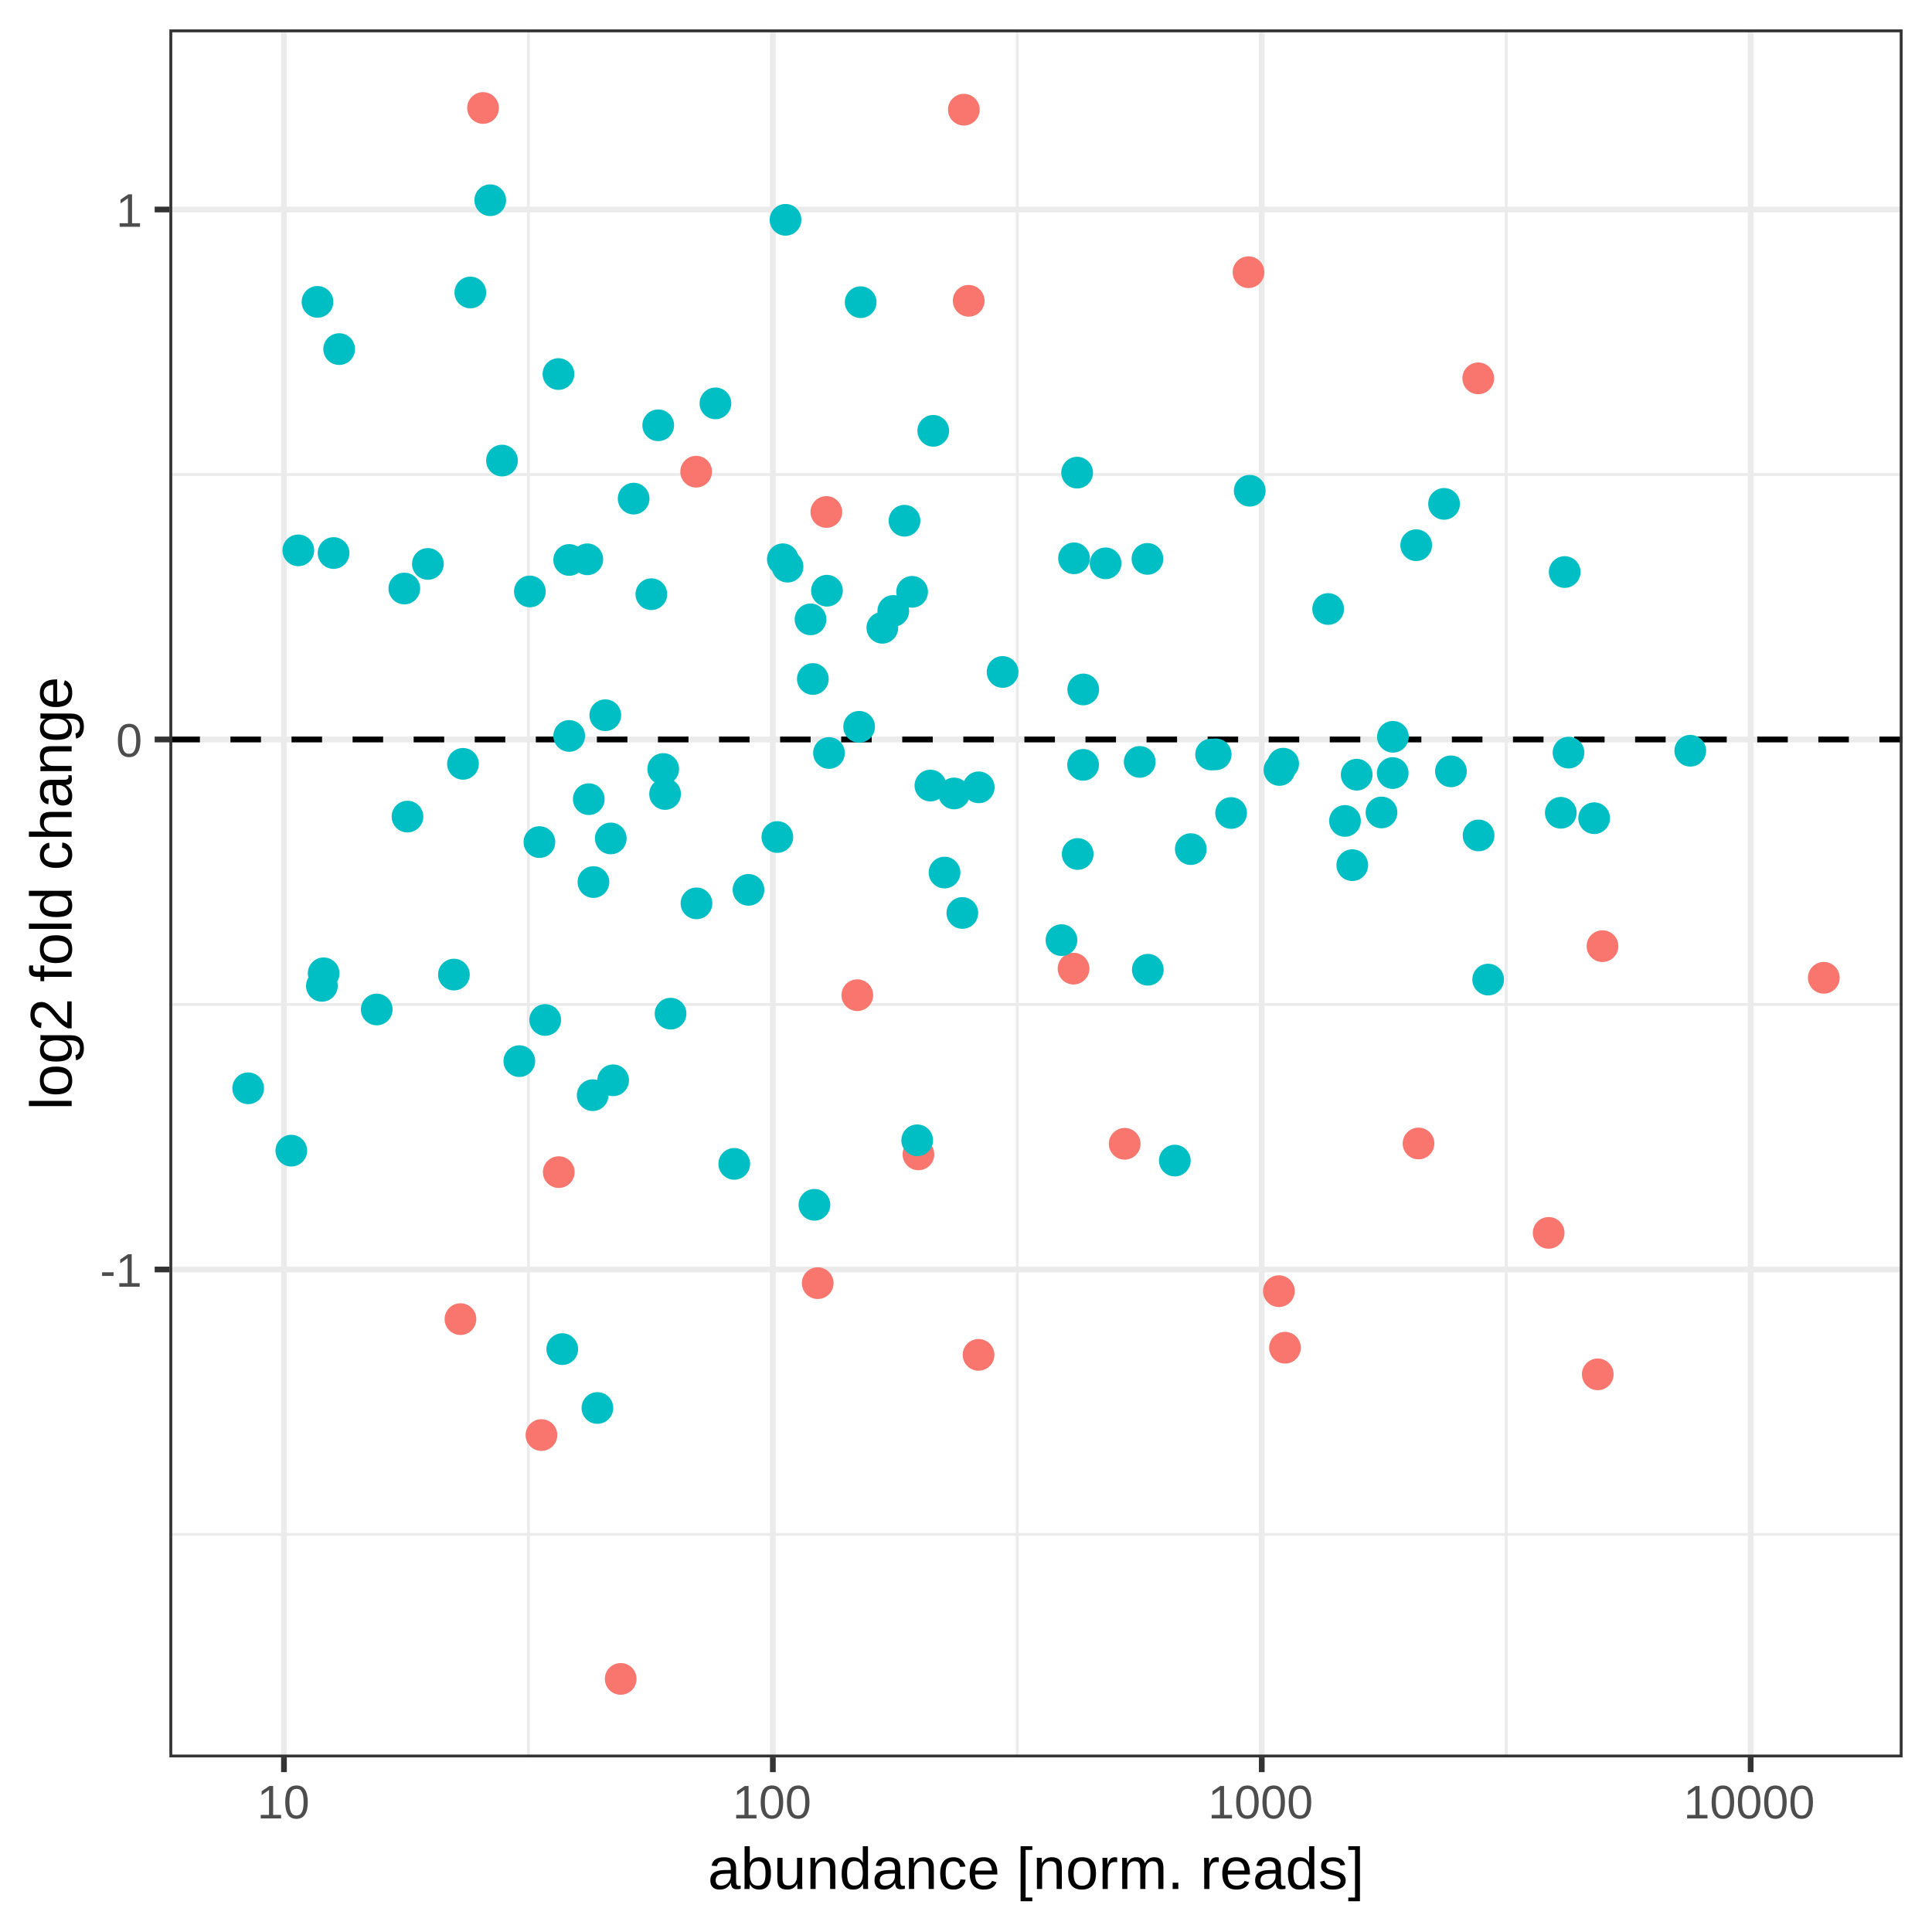
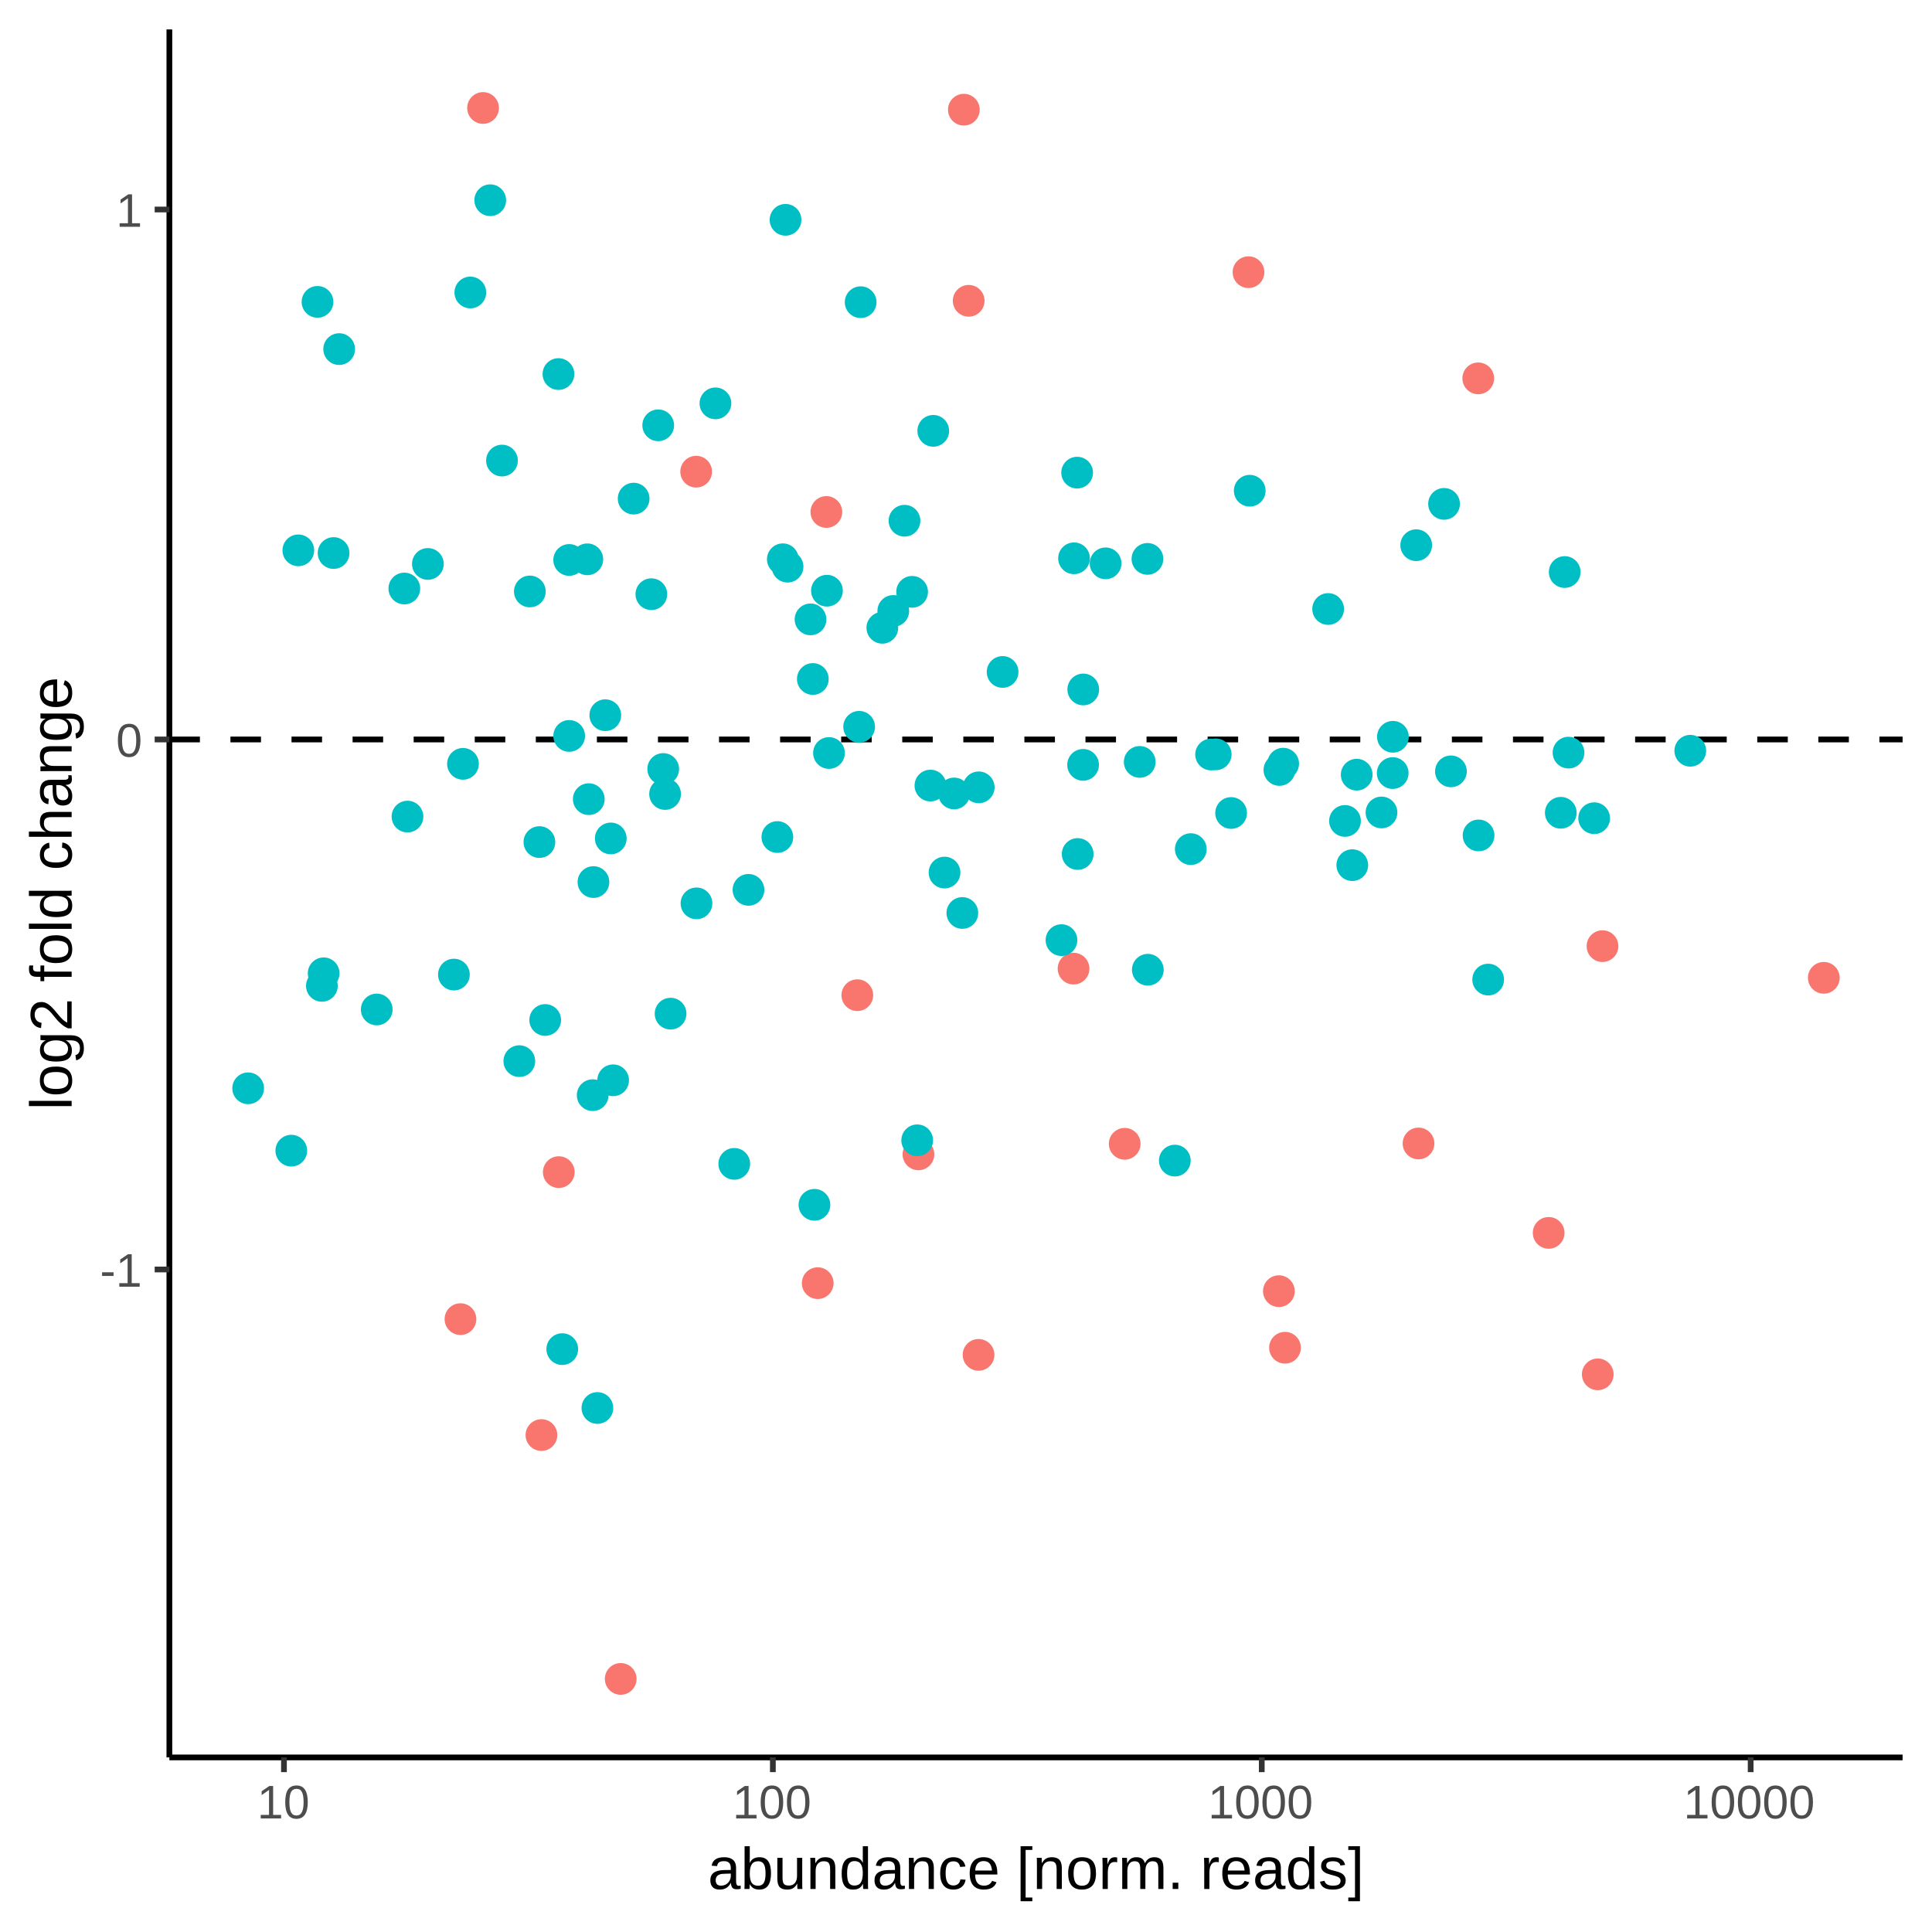
<svg xmlns="http://www.w3.org/2000/svg" viewBox="0 0 360.00 360.00">
  <defs>
    <style type="text/css">
    line, polyline, path, rect, circle {
      fill: none;
      stroke: #000000;
      stroke-linecap: round;
      stroke-linejoin: round;
      stroke-miterlimit: 10.00;
    }
  </style>
  </defs>
  <rect width="100%" height="100%" style="stroke: none; fill: #FFFFFF;" />
  <rect x="0.00" y="0.00" width="360.00" height="360.00" style="stroke-width: 1.07; stroke: #FFFFFF; fill: #FFFFFF;" />
  <defs>
    <clipPath id="cpMzEuNTU5NHwzNTQuNTIxfDMyNy40NzR8NS40Nzk0NQ==">
      <rect x="31.56" y="5.48" width="322.96" height="321.99" />
    </clipPath>
  </defs>
  <rect x="31.56" y="5.48" width="322.96" height="321.99" style="stroke-width: 1.07; stroke: none; fill: #FFFFFF;" clip-path="url(#cpMzEuNTU5NHwzNTQuNTIxfDMyNy40NzR8NS40Nzk0NQ==)" />
-   <polyline points="31.56,285.92 354.52,285.92 " style="stroke-width: 0.53; stroke: #EBEBEB; stroke-linecap: butt;" clip-path="url(#cpMzEuNTU5NHwzNTQuNTIxfDMyNy40NzR8NS40Nzk0NQ==)" />
-   <polyline points="31.56,187.17 354.52,187.17 " style="stroke-width: 0.53; stroke: #EBEBEB; stroke-linecap: butt;" clip-path="url(#cpMzEuNTU5NHwzNTQuNTIxfDMyNy40NzR8NS40Nzk0NQ==)" />
-   <polyline points="31.56,88.42 354.52,88.42 " style="stroke-width: 0.53; stroke: #EBEBEB; stroke-linecap: butt;" clip-path="url(#cpMzEuNTU5NHwzNTQuNTIxfDMyNy40NzR8NS40Nzk0NQ==)" />
-   <polyline points="98.46,327.47 98.46,5.48 " style="stroke-width: 0.53; stroke: #EBEBEB; stroke-linecap: butt;" clip-path="url(#cpMzEuNTU5NHwzNTQuNTIxfDMyNy40NzR8NS40Nzk0NQ==)" />
-   <polyline points="189.56,327.47 189.56,5.48 " style="stroke-width: 0.53; stroke: #EBEBEB; stroke-linecap: butt;" clip-path="url(#cpMzEuNTU5NHwzNTQuNTIxfDMyNy40NzR8NS40Nzk0NQ==)" />
-   <polyline points="280.66,327.47 280.66,5.48 " style="stroke-width: 0.53; stroke: #EBEBEB; stroke-linecap: butt;" clip-path="url(#cpMzEuNTU5NHwzNTQuNTIxfDMyNy40NzR8NS40Nzk0NQ==)" />
-   <polyline points="31.56,236.55 354.52,236.55 " style="stroke-width: 1.07; stroke: #EBEBEB; stroke-linecap: butt;" clip-path="url(#cpMzEuNTU5NHwzNTQuNTIxfDMyNy40NzR8NS40Nzk0NQ==)" />
-   <polyline points="31.56,137.79 354.52,137.79 " style="stroke-width: 1.07; stroke: #EBEBEB; stroke-linecap: butt;" clip-path="url(#cpMzEuNTU5NHwzNTQuNTIxfDMyNy40NzR8NS40Nzk0NQ==)" />
-   <polyline points="31.56,39.04 354.52,39.04 " style="stroke-width: 1.07; stroke: #EBEBEB; stroke-linecap: butt;" clip-path="url(#cpMzEuNTU5NHwzNTQuNTIxfDMyNy40NzR8NS40Nzk0NQ==)" />
-   <polyline points="52.91,327.47 52.91,5.48 " style="stroke-width: 1.07; stroke: #EBEBEB; stroke-linecap: butt;" clip-path="url(#cpMzEuNTU5NHwzNTQuNTIxfDMyNy40NzR8NS40Nzk0NQ==)" />
-   <polyline points="144.01,327.47 144.01,5.48 " style="stroke-width: 1.07; stroke: #EBEBEB; stroke-linecap: butt;" clip-path="url(#cpMzEuNTU5NHwzNTQuNTIxfDMyNy40NzR8NS40Nzk0NQ==)" />
-   <polyline points="235.11,327.47 235.11,5.48 " style="stroke-width: 1.07; stroke: #EBEBEB; stroke-linecap: butt;" clip-path="url(#cpMzEuNTU5NHwzNTQuNTIxfDMyNy40NzR8NS40Nzk0NQ==)" />
-   <polyline points="326.21,327.47 326.21,5.48 " style="stroke-width: 1.07; stroke: #EBEBEB; stroke-linecap: butt;" clip-path="url(#cpMzEuNTU5NHwzNTQuNTIxfDMyNy40NzR8NS40Nzk0NQ==)" />
  <line x1="31.56" y1="137.79" x2="354.52" y2="137.79" style="stroke-width: 1.07; stroke-dasharray: 5.69,5.69; stroke-linecap: butt;" clip-path="url(#cpMzEuNTU5NHwzNTQuNTIxfDMyNy40NzR8NS40Nzk0NQ==)" />
  <circle cx="297.72" cy="256.09" r="1.95pt" style="stroke-width: 0.71; stroke: #F8766D; fill: #F8766D;" clip-path="url(#cpMzEuNTU5NHwzNTQuNTIxfDMyNy40NzR8NS40Nzk0NQ==)" />
  <circle cx="239.44" cy="251.13" r="1.95pt" style="stroke-width: 0.71; stroke: #F8766D; fill: #F8766D;" clip-path="url(#cpMzEuNTU5NHwzNTQuNTIxfDMyNy40NzR8NS40Nzk0NQ==)" />
  <circle cx="152.37" cy="239.10" r="1.95pt" style="stroke-width: 0.71; stroke: #F8766D; fill: #F8766D;" clip-path="url(#cpMzEuNTU5NHwzNTQuNTIxfDMyNy40NzR8NS40Nzk0NQ==)" />
  <circle cx="179.60" cy="20.44" r="1.95pt" style="stroke-width: 0.71; stroke: #F8766D; fill: #F8766D;" clip-path="url(#cpMzEuNTU5NHwzNTQuNTIxfDMyNy40NzR8NS40Nzk0NQ==)" />
  <circle cx="180.50" cy="56.05" r="1.95pt" style="stroke-width: 0.71; stroke: #F8766D; fill: #F8766D;" clip-path="url(#cpMzEuNTU5NHwzNTQuNTIxfDMyNy40NzR8NS40Nzk0NQ==)" />
  <circle cx="232.64" cy="50.72" r="1.95pt" style="stroke-width: 0.71; stroke: #F8766D; fill: #F8766D;" clip-path="url(#cpMzEuNTU5NHwzNTQuNTIxfDMyNy40NzR8NS40Nzk0NQ==)" />
  <circle cx="209.57" cy="213.13" r="1.95pt" style="stroke-width: 0.71; stroke: #F8766D; fill: #F8766D;" clip-path="url(#cpMzEuNTU5NHwzNTQuNTIxfDMyNy40NzR8NS40Nzk0NQ==)" />
  <circle cx="238.30" cy="240.59" r="1.95pt" style="stroke-width: 0.71; stroke: #F8766D; fill: #F8766D;" clip-path="url(#cpMzEuNTU5NHwzNTQuNTIxfDMyNy40NzR8NS40Nzk0NQ==)" />
  <circle cx="339.84" cy="182.20" r="1.95pt" style="stroke-width: 0.71; stroke: #F8766D; fill: #F8766D;" clip-path="url(#cpMzEuNTU5NHwzNTQuNTIxfDMyNy40NzR8NS40Nzk0NQ==)" />
  <circle cx="288.57" cy="229.73" r="1.95pt" style="stroke-width: 0.71; stroke: #F8766D; fill: #F8766D;" clip-path="url(#cpMzEuNTU5NHwzNTQuNTIxfDMyNy40NzR8NS40Nzk0NQ==)" />
  <circle cx="275.45" cy="70.50" r="1.95pt" style="stroke-width: 0.71; stroke: #F8766D; fill: #F8766D;" clip-path="url(#cpMzEuNTU5NHwzNTQuNTIxfDMyNy40NzR8NS40Nzk0NQ==)" />
  <circle cx="115.66" cy="312.84" r="1.95pt" style="stroke-width: 0.71; stroke: #F8766D; fill: #F8766D;" clip-path="url(#cpMzEuNTU5NHwzNTQuNTIxfDMyNy40NzR8NS40Nzk0NQ==)" />
  <circle cx="200.04" cy="180.49" r="1.95pt" style="stroke-width: 0.71; stroke: #F8766D; fill: #F8766D;" clip-path="url(#cpMzEuNTU5NHwzNTQuNTIxfDMyNy40NzR8NS40Nzk0NQ==)" />
  <circle cx="153.98" cy="95.40" r="1.95pt" style="stroke-width: 0.71; stroke: #F8766D; fill: #F8766D;" clip-path="url(#cpMzEuNTU5NHwzNTQuNTIxfDMyNy40NzR8NS40Nzk0NQ==)" />
  <circle cx="100.89" cy="267.40" r="1.95pt" style="stroke-width: 0.71; stroke: #F8766D; fill: #F8766D;" clip-path="url(#cpMzEuNTU5NHwzNTQuNTIxfDMyNy40NzR8NS40Nzk0NQ==)" />
  <circle cx="264.32" cy="213.07" r="1.95pt" style="stroke-width: 0.71; stroke: #F8766D; fill: #F8766D;" clip-path="url(#cpMzEuNTU5NHwzNTQuNTIxfDMyNy40NzR8NS40Nzk0NQ==)" />
  <circle cx="182.34" cy="252.46" r="1.95pt" style="stroke-width: 0.71; stroke: #F8766D; fill: #F8766D;" clip-path="url(#cpMzEuNTU5NHwzNTQuNTIxfDMyNy40NzR8NS40Nzk0NQ==)" />
  <circle cx="298.60" cy="176.30" r="1.95pt" style="stroke-width: 0.71; stroke: #F8766D; fill: #F8766D;" clip-path="url(#cpMzEuNTU5NHwzNTQuNTIxfDMyNy40NzR8NS40Nzk0NQ==)" />
  <circle cx="171.14" cy="215.10" r="1.95pt" style="stroke-width: 0.71; stroke: #F8766D; fill: #F8766D;" clip-path="url(#cpMzEuNTU5NHwzNTQuNTIxfDMyNy40NzR8NS40Nzk0NQ==)" />
  <circle cx="85.80" cy="245.80" r="1.95pt" style="stroke-width: 0.71; stroke: #F8766D; fill: #F8766D;" clip-path="url(#cpMzEuNTU5NHwzNTQuNTIxfDMyNy40NzR8NS40Nzk0NQ==)" />
  <circle cx="159.75" cy="185.44" r="1.95pt" style="stroke-width: 0.71; stroke: #F8766D; fill: #F8766D;" clip-path="url(#cpMzEuNTU5NHwzNTQuNTIxfDMyNy40NzR8NS40Nzk0NQ==)" />
  <circle cx="104.12" cy="218.41" r="1.95pt" style="stroke-width: 0.71; stroke: #F8766D; fill: #F8766D;" clip-path="url(#cpMzEuNTU5NHwzNTQuNTIxfDMyNy40NzR8NS40Nzk0NQ==)" />
  <circle cx="129.72" cy="87.89" r="1.95pt" style="stroke-width: 0.71; stroke: #F8766D; fill: #F8766D;" clip-path="url(#cpMzEuNTU5NHwzNTQuNTIxfDMyNy40NzR8NS40Nzk0NQ==)" />
  <circle cx="90.01" cy="20.12" r="1.95pt" style="stroke-width: 0.71; stroke: #F8766D; fill: #F8766D;" clip-path="url(#cpMzEuNTU5NHwzNTQuNTIxfDMyNy40NzR8NS40Nzk0NQ==)" />
  <circle cx="232.87" cy="91.44" r="1.95pt" style="stroke-width: 0.71; stroke: #00BFC4; fill: #00BFC4;" clip-path="url(#cpMzEuNTU5NHwzNTQuNTIxfDMyNy40NzR8NS40Nzk0NQ==)" />
  <circle cx="91.35" cy="37.31" r="1.95pt" style="stroke-width: 0.71; stroke: #00BFC4; fill: #00BFC4;" clip-path="url(#cpMzEuNTU5NHwzNTQuNTIxfDMyNy40NzR8NS40Nzk0NQ==)" />
  <circle cx="168.54" cy="97.03" r="1.95pt" style="stroke-width: 0.71; stroke: #00BFC4; fill: #00BFC4;" clip-path="url(#cpMzEuNTU5NHwzNTQuNTIxfDMyNy40NzR8NS40Nzk0NQ==)" />
  <circle cx="96.77" cy="197.73" r="1.95pt" style="stroke-width: 0.71; stroke: #00BFC4; fill: #00BFC4;" clip-path="url(#cpMzEuNTU5NHwzNTQuNTIxfDMyNy40NzR8NS40Nzk0NQ==)" />
  <circle cx="133.31" cy="75.16" r="1.95pt" style="stroke-width: 0.71; stroke: #00BFC4; fill: #00BFC4;" clip-path="url(#cpMzEuNTU5NHwzNTQuNTIxfDMyNy40NzR8NS40Nzk0NQ==)" />
  <circle cx="87.64" cy="54.50" r="1.95pt" style="stroke-width: 0.71; stroke: #00BFC4; fill: #00BFC4;" clip-path="url(#cpMzEuNTU5NHwzNTQuNTIxfDMyNy40NzR8NS40Nzk0NQ==)" />
  <circle cx="104.77" cy="251.39" r="1.95pt" style="stroke-width: 0.71; stroke: #00BFC4; fill: #00BFC4;" clip-path="url(#cpMzEuNTU5NHwzNTQuNTIxfDMyNy40NzR8NS40Nzk0NQ==)" />
  <circle cx="101.59" cy="190.06" r="1.95pt" style="stroke-width: 0.71; stroke: #00BFC4; fill: #00BFC4;" clip-path="url(#cpMzEuNTU5NHwzNTQuNTIxfDMyNy40NzR8NS40Nzk0NQ==)" />
  <circle cx="136.82" cy="216.87" r="1.95pt" style="stroke-width: 0.71; stroke: #00BFC4; fill: #00BFC4;" clip-path="url(#cpMzEuNTU5NHwzNTQuNTIxfDMyNy40NzR8NS40Nzk0NQ==)" />
  <circle cx="160.37" cy="56.31" r="1.95pt" style="stroke-width: 0.71; stroke: #00BFC4; fill: #00BFC4;" clip-path="url(#cpMzEuNTU5NHwzNTQuNTIxfDMyNy40NzR8NS40Nzk0NQ==)" />
  <circle cx="269.08" cy="93.89" r="1.95pt" style="stroke-width: 0.71; stroke: #00BFC4; fill: #00BFC4;" clip-path="url(#cpMzEuNTU5NHwzNTQuNTIxfDMyNy40NzR8NS40Nzk0NQ==)" />
  <circle cx="70.20" cy="188.10" r="1.95pt" style="stroke-width: 0.71; stroke: #00BFC4; fill: #00BFC4;" clip-path="url(#cpMzEuNTU5NHwzNTQuNTIxfDMyNy40NzR8NS40Nzk0NQ==)" />
  <circle cx="291.56" cy="106.59" r="1.95pt" style="stroke-width: 0.71; stroke: #00BFC4; fill: #00BFC4;" clip-path="url(#cpMzEuNTU5NHwzNTQuNTIxfDMyNy40NzR8NS40Nzk0NQ==)" />
  <circle cx="200.13" cy="104.03" r="1.95pt" style="stroke-width: 0.71; stroke: #00BFC4; fill: #00BFC4;" clip-path="url(#cpMzEuNTU5NHwzNTQuNTIxfDMyNy40NzR8NS40Nzk0NQ==)" />
  <circle cx="129.78" cy="168.33" r="1.95pt" style="stroke-width: 0.71; stroke: #00BFC4; fill: #00BFC4;" clip-path="url(#cpMzEuNTU5NHwzNTQuNTIxfDMyNy40NzR8NS40Nzk0NQ==)" />
  <circle cx="218.91" cy="216.26" r="1.95pt" style="stroke-width: 0.71; stroke: #00BFC4; fill: #00BFC4;" clip-path="url(#cpMzEuNTU5NHwzNTQuNTIxfDMyNy40NzR8NS40Nzk0NQ==)" />
  <circle cx="251.98" cy="161.21" r="1.95pt" style="stroke-width: 0.71; stroke: #00BFC4; fill: #00BFC4;" clip-path="url(#cpMzEuNTU5NHwzNTQuNTIxfDMyNy40NzR8NS40Nzk0NQ==)" />
  <circle cx="200.71" cy="88.07" r="1.95pt" style="stroke-width: 0.71; stroke: #00BFC4; fill: #00BFC4;" clip-path="url(#cpMzEuNTU5NHwzNTQuNTIxfDMyNy40NzR8NS40Nzk0NQ==)" />
  <circle cx="297.05" cy="152.46" r="1.95pt" style="stroke-width: 0.71; stroke: #00BFC4; fill: #00BFC4;" clip-path="url(#cpMzEuNTU5NHwzNTQuNTIxfDMyNy40NzR8NS40Nzk0NQ==)" />
  <circle cx="114.25" cy="201.30" r="1.95pt" style="stroke-width: 0.71; stroke: #00BFC4; fill: #00BFC4;" clip-path="url(#cpMzEuNTU5NHwzNTQuNTIxfDMyNy40NzR8NS40Nzk0NQ==)" />
  <circle cx="213.88" cy="180.70" r="1.95pt" style="stroke-width: 0.71; stroke: #00BFC4; fill: #00BFC4;" clip-path="url(#cpMzEuNTU5NHwzNTQuNTIxfDMyNy40NzR8NS40Nzk0NQ==)" />
  <circle cx="151.76" cy="224.50" r="1.95pt" style="stroke-width: 0.71; stroke: #00BFC4; fill: #00BFC4;" clip-path="url(#cpMzEuNTU5NHwzNTQuNTIxfDMyNy40NzR8NS40Nzk0NQ==)" />
  <circle cx="104.06" cy="69.70" r="1.95pt" style="stroke-width: 0.71; stroke: #00BFC4; fill: #00BFC4;" clip-path="url(#cpMzEuNTU5NHwzNTQuNTIxfDMyNy40NzR8NS40Nzk0NQ==)" />
  <circle cx="122.65" cy="79.25" r="1.95pt" style="stroke-width: 0.71; stroke: #00BFC4; fill: #00BFC4;" clip-path="url(#cpMzEuNTU5NHwzNTQuNTIxfDMyNy40NzR8NS40Nzk0NQ==)" />
  <circle cx="197.79" cy="175.18" r="1.95pt" style="stroke-width: 0.71; stroke: #00BFC4; fill: #00BFC4;" clip-path="url(#cpMzEuNTU5NHwzNTQuNTIxfDMyNy40NzR8NS40Nzk0NQ==)" />
  <circle cx="93.54" cy="85.82" r="1.95pt" style="stroke-width: 0.71; stroke: #00BFC4; fill: #00BFC4;" clip-path="url(#cpMzEuNTU5NHwzNTQuNTIxfDMyNy40NzR8NS40Nzk0NQ==)" />
  <circle cx="54.28" cy="214.41" r="1.95pt" style="stroke-width: 0.71; stroke: #00BFC4; fill: #00BFC4;" clip-path="url(#cpMzEuNTU5NHwzNTQuNTIxfDMyNy40NzR8NS40Nzk0NQ==)" />
  <circle cx="46.24" cy="202.79" r="1.95pt" style="stroke-width: 0.71; stroke: #00BFC4; fill: #00BFC4;" clip-path="url(#cpMzEuNTU5NHwzNTQuNTIxfDMyNy40NzR8NS40Nzk0NQ==)" />
  <circle cx="221.89" cy="158.22" r="1.95pt" style="stroke-width: 0.71; stroke: #00BFC4; fill: #00BFC4;" clip-path="url(#cpMzEuNTU5NHwzNTQuNTIxfDMyNy40NzR8NS40Nzk0NQ==)" />
  <circle cx="206.01" cy="104.97" r="1.95pt" style="stroke-width: 0.71; stroke: #00BFC4; fill: #00BFC4;" clip-path="url(#cpMzEuNTU5NHwzNTQuNTIxfDMyNy40NzR8NS40Nzk0NQ==)" />
  <circle cx="247.48" cy="113.48" r="1.95pt" style="stroke-width: 0.71; stroke: #00BFC4; fill: #00BFC4;" clip-path="url(#cpMzEuNTU5NHwzNTQuNTIxfDMyNy40NzR8NS40Nzk0NQ==)" />
  <circle cx="59.98" cy="183.70" r="1.95pt" style="stroke-width: 0.71; stroke: #00BFC4; fill: #00BFC4;" clip-path="url(#cpMzEuNTU5NHwzNTQuNTIxfDMyNy40NzR8NS40Nzk0NQ==)" />
  <circle cx="118.07" cy="92.91" r="1.95pt" style="stroke-width: 0.71; stroke: #00BFC4; fill: #00BFC4;" clip-path="url(#cpMzEuNTU5NHwzNTQuNTIxfDMyNy40NzR8NS40Nzk0NQ==)" />
  <circle cx="63.20" cy="65.05" r="1.95pt" style="stroke-width: 0.71; stroke: #00BFC4; fill: #00BFC4;" clip-path="url(#cpMzEuNTU5NHwzNTQuNTIxfDMyNy40NzR8NS40Nzk0NQ==)" />
  <circle cx="250.62" cy="152.97" r="1.95pt" style="stroke-width: 0.71; stroke: #00BFC4; fill: #00BFC4;" clip-path="url(#cpMzEuNTU5NHwzNTQuNTIxfDMyNy40NzR8NS40Nzk0NQ==)" />
  <circle cx="213.81" cy="104.14" r="1.95pt" style="stroke-width: 0.71; stroke: #00BFC4; fill: #00BFC4;" clip-path="url(#cpMzEuNTU5NHwzNTQuNTIxfDMyNy40NzR8NS40Nzk0NQ==)" />
  <circle cx="98.73" cy="110.21" r="1.95pt" style="stroke-width: 0.71; stroke: #00BFC4; fill: #00BFC4;" clip-path="url(#cpMzEuNTU5NHwzNTQuNTIxfDMyNy40NzR8NS40Nzk0NQ==)" />
  <circle cx="79.73" cy="105.08" r="1.95pt" style="stroke-width: 0.71; stroke: #00BFC4; fill: #00BFC4;" clip-path="url(#cpMzEuNTU5NHwzNTQuNTIxfDMyNy40NzR8NS40Nzk0NQ==)" />
  <circle cx="121.37" cy="110.72" r="1.95pt" style="stroke-width: 0.71; stroke: #00BFC4; fill: #00BFC4;" clip-path="url(#cpMzEuNTU5NHwzNTQuNTIxfDMyNy40NzR8NS40Nzk0NQ==)" />
  <circle cx="170.91" cy="212.48" r="1.95pt" style="stroke-width: 0.71; stroke: #00BFC4; fill: #00BFC4;" clip-path="url(#cpMzEuNTU5NHwzNTQuNTIxfDMyNy40NzR8NS40Nzk0NQ==)" />
  <circle cx="60.31" cy="181.36" r="1.95pt" style="stroke-width: 0.71; stroke: #00BFC4; fill: #00BFC4;" clip-path="url(#cpMzEuNTU5NHwzNTQuNTIxfDMyNy40NzR8NS40Nzk0NQ==)" />
  <circle cx="154.09" cy="110.07" r="1.95pt" style="stroke-width: 0.71; stroke: #00BFC4; fill: #00BFC4;" clip-path="url(#cpMzEuNTU5NHwzNTQuNTIxfDMyNy40NzR8NS40Nzk0NQ==)" />
  <circle cx="229.40" cy="151.49" r="1.95pt" style="stroke-width: 0.71; stroke: #00BFC4; fill: #00BFC4;" clip-path="url(#cpMzEuNTU5NHwzNTQuNTIxfDMyNy40NzR8NS40Nzk0NQ==)" />
  <circle cx="173.90" cy="80.28" r="1.95pt" style="stroke-width: 0.71; stroke: #00BFC4; fill: #00BFC4;" clip-path="url(#cpMzEuNTU5NHwzNTQuNTIxfDMyNy40NzR8NS40Nzk0NQ==)" />
  <circle cx="124.95" cy="188.88" r="1.95pt" style="stroke-width: 0.71; stroke: #00BFC4; fill: #00BFC4;" clip-path="url(#cpMzEuNTU5NHwzNTQuNTIxfDMyNy40NzR8NS40Nzk0NQ==)" />
  <circle cx="113.81" cy="156.23" r="1.95pt" style="stroke-width: 0.71; stroke: #00BFC4; fill: #00BFC4;" clip-path="url(#cpMzEuNTU5NHwzNTQuNTIxfDMyNy40NzR8NS40Nzk0NQ==)" />
  <circle cx="100.51" cy="156.91" r="1.95pt" style="stroke-width: 0.71; stroke: #00BFC4; fill: #00BFC4;" clip-path="url(#cpMzEuNTU5NHwzNTQuNTIxfDMyNy40NzR8NS40Nzk0NQ==)" />
  <circle cx="110.58" cy="164.36" r="1.95pt" style="stroke-width: 0.71; stroke: #00BFC4; fill: #00BFC4;" clip-path="url(#cpMzEuNTU5NHwzNTQuNTIxfDMyNy40NzR8NS40Nzk0NQ==)" />
  <circle cx="176.00" cy="162.59" r="1.95pt" style="stroke-width: 0.71; stroke: #00BFC4; fill: #00BFC4;" clip-path="url(#cpMzEuNTU5NHwzNTQuNTIxfDMyNy40NzR8NS40Nzk0NQ==)" />
  <circle cx="84.58" cy="181.60" r="1.95pt" style="stroke-width: 0.71; stroke: #00BFC4; fill: #00BFC4;" clip-path="url(#cpMzEuNTU5NHwzNTQuNTIxfDMyNy40NzR8NS40Nzk0NQ==)" />
  <circle cx="239.10" cy="142.30" r="1.95pt" style="stroke-width: 0.71; stroke: #00BFC4; fill: #00BFC4;" clip-path="url(#cpMzEuNTU5NHwzNTQuNTIxfDMyNy40NzR8NS40Nzk0NQ==)" />
  <circle cx="169.96" cy="110.28" r="1.95pt" style="stroke-width: 0.71; stroke: #00BFC4; fill: #00BFC4;" clip-path="url(#cpMzEuNTU5NHwzNTQuNTIxfDMyNy40NzR8NS40Nzk0NQ==)" />
  <circle cx="238.40" cy="143.47" r="1.95pt" style="stroke-width: 0.71; stroke: #00BFC4; fill: #00BFC4;" clip-path="url(#cpMzEuNTU5NHwzNTQuNTIxfDMyNy40NzR8NS40Nzk0NQ==)" />
  <circle cx="109.44" cy="104.22" r="1.95pt" style="stroke-width: 0.71; stroke: #00BFC4; fill: #00BFC4;" clip-path="url(#cpMzEuNTU5NHwzNTQuNTIxfDMyNy40NzR8NS40Nzk0NQ==)" />
  <circle cx="186.82" cy="125.21" r="1.95pt" style="stroke-width: 0.71; stroke: #00BFC4; fill: #00BFC4;" clip-path="url(#cpMzEuNTU5NHwzNTQuNTIxfDMyNy40NzR8NS40Nzk0NQ==)" />
  <circle cx="145.87" cy="104.21" r="1.95pt" style="stroke-width: 0.71; stroke: #00BFC4; fill: #00BFC4;" clip-path="url(#cpMzEuNTU5NHwzNTQuNTIxfDMyNy40NzR8NS40Nzk0NQ==)" />
  <circle cx="55.59" cy="102.55" r="1.95pt" style="stroke-width: 0.71; stroke: #00BFC4; fill: #00BFC4;" clip-path="url(#cpMzEuNTU5NHwzNTQuNTIxfDMyNy40NzR8NS40Nzk0NQ==)" />
  <circle cx="277.30" cy="182.53" r="1.95pt" style="stroke-width: 0.71; stroke: #00BFC4; fill: #00BFC4;" clip-path="url(#cpMzEuNTU5NHwzNTQuNTIxfDMyNy40NzR8NS40Nzk0NQ==)" />
  <circle cx="314.96" cy="139.89" r="1.95pt" style="stroke-width: 0.71; stroke: #00BFC4; fill: #00BFC4;" clip-path="url(#cpMzEuNTU5NHwzNTQuNTIxfDMyNy40NzR8NS40Nzk0NQ==)" />
  <circle cx="123.58" cy="143.29" r="1.95pt" style="stroke-width: 0.71; stroke: #00BFC4; fill: #00BFC4;" clip-path="url(#cpMzEuNTU5NHwzNTQuNTIxfDMyNy40NzR8NS40Nzk0NQ==)" />
  <circle cx="139.47" cy="165.81" r="1.95pt" style="stroke-width: 0.71; stroke: #00BFC4; fill: #00BFC4;" clip-path="url(#cpMzEuNTU5NHwzNTQuNTIxfDMyNy40NzR8NS40Nzk0NQ==)" />
  <circle cx="62.16" cy="103.05" r="1.95pt" style="stroke-width: 0.71; stroke: #00BFC4; fill: #00BFC4;" clip-path="url(#cpMzEuNTU5NHwzNTQuNTIxfDMyNy40NzR8NS40Nzk0NQ==)" />
  <circle cx="112.79" cy="133.27" r="1.95pt" style="stroke-width: 0.71; stroke: #00BFC4; fill: #00BFC4;" clip-path="url(#cpMzEuNTU5NHwzNTQuNTIxfDMyNy40NzR8NS40Nzk0NQ==)" />
  <circle cx="292.27" cy="140.24" r="1.95pt" style="stroke-width: 0.71; stroke: #00BFC4; fill: #00BFC4;" clip-path="url(#cpMzEuNTU5NHwzNTQuNTIxfDMyNy40NzR8NS40Nzk0NQ==)" />
  <circle cx="226.53" cy="140.56" r="1.95pt" style="stroke-width: 0.71; stroke: #00BFC4; fill: #00BFC4;" clip-path="url(#cpMzEuNTU5NHwzNTQuNTIxfDMyNy40NzR8NS40Nzk0NQ==)" />
  <circle cx="200.81" cy="159.13" r="1.95pt" style="stroke-width: 0.71; stroke: #00BFC4; fill: #00BFC4;" clip-path="url(#cpMzEuNTU5NHwzNTQuNTIxfDMyNy40NzR8NS40Nzk0NQ==)" />
  <circle cx="201.85" cy="128.47" r="1.95pt" style="stroke-width: 0.71; stroke: #00BFC4; fill: #00BFC4;" clip-path="url(#cpMzEuNTU5NHwzNTQuNTIxfDMyNy40NzR8NS40Nzk0NQ==)" />
  <circle cx="201.82" cy="142.52" r="1.95pt" style="stroke-width: 0.71; stroke: #00BFC4; fill: #00BFC4;" clip-path="url(#cpMzEuNTU5NHwzNTQuNTIxfDMyNy40NzR8NS40Nzk0NQ==)" />
  <circle cx="259.51" cy="144.05" r="1.95pt" style="stroke-width: 0.71; stroke: #00BFC4; fill: #00BFC4;" clip-path="url(#cpMzEuNTU5NHwzNTQuNTIxfDMyNy40NzR8NS40Nzk0NQ==)" />
  <circle cx="110.44" cy="204.07" r="1.95pt" style="stroke-width: 0.71; stroke: #00BFC4; fill: #00BFC4;" clip-path="url(#cpMzEuNTU5NHwzNTQuNTIxfDMyNy40NzR8NS40Nzk0NQ==)" />
  <circle cx="275.51" cy="155.67" r="1.95pt" style="stroke-width: 0.71; stroke: #00BFC4; fill: #00BFC4;" clip-path="url(#cpMzEuNTU5NHwzNTQuNTIxfDMyNy40NzR8NS40Nzk0NQ==)" />
  <circle cx="154.47" cy="140.31" r="1.95pt" style="stroke-width: 0.71; stroke: #00BFC4; fill: #00BFC4;" clip-path="url(#cpMzEuNTU5NHwzNTQuNTIxfDMyNy40NzR8NS40Nzk0NQ==)" />
  <circle cx="259.55" cy="137.29" r="1.95pt" style="stroke-width: 0.71; stroke: #00BFC4; fill: #00BFC4;" clip-path="url(#cpMzEuNTU5NHwzNTQuNTIxfDMyNy40NzR8NS40Nzk0NQ==)" />
  <circle cx="257.42" cy="151.39" r="1.95pt" style="stroke-width: 0.71; stroke: #00BFC4; fill: #00BFC4;" clip-path="url(#cpMzEuNTU5NHwzNTQuNTIxfDMyNy40NzR8NS40Nzk0NQ==)" />
  <circle cx="177.78" cy="147.85" r="1.95pt" style="stroke-width: 0.71; stroke: #00BFC4; fill: #00BFC4;" clip-path="url(#cpMzEuNTU5NHwzNTQuNTIxfDMyNy40NzR8NS40Nzk0NQ==)" />
  <circle cx="151.03" cy="115.41" r="1.95pt" style="stroke-width: 0.71; stroke: #00BFC4; fill: #00BFC4;" clip-path="url(#cpMzEuNTU5NHwzNTQuNTIxfDMyNy40NzR8NS40Nzk0NQ==)" />
  <circle cx="123.93" cy="147.95" r="1.95pt" style="stroke-width: 0.71; stroke: #00BFC4; fill: #00BFC4;" clip-path="url(#cpMzEuNTU5NHwzNTQuNTIxfDMyNy40NzR8NS40Nzk0NQ==)" />
  <circle cx="111.32" cy="262.36" r="1.95pt" style="stroke-width: 0.71; stroke: #00BFC4; fill: #00BFC4;" clip-path="url(#cpMzEuNTU5NHwzNTQuNTIxfDMyNy40NzR8NS40Nzk0NQ==)" />
  <circle cx="86.27" cy="142.33" r="1.95pt" style="stroke-width: 0.71; stroke: #00BFC4; fill: #00BFC4;" clip-path="url(#cpMzEuNTU5NHwzNTQuNTIxfDMyNy40NzR8NS40Nzk0NQ==)" />
  <circle cx="109.71" cy="148.91" r="1.95pt" style="stroke-width: 0.71; stroke: #00BFC4; fill: #00BFC4;" clip-path="url(#cpMzEuNTU5NHwzNTQuNTIxfDMyNy40NzR8NS40Nzk0NQ==)" />
  <circle cx="212.37" cy="141.97" r="1.95pt" style="stroke-width: 0.71; stroke: #00BFC4; fill: #00BFC4;" clip-path="url(#cpMzEuNTU5NHwzNTQuNTIxfDMyNy40NzR8NS40Nzk0NQ==)" />
  <circle cx="146.37" cy="40.96" r="1.95pt" style="stroke-width: 0.71; stroke: #00BFC4; fill: #00BFC4;" clip-path="url(#cpMzEuNTU5NHwzNTQuNTIxfDMyNy40NzR8NS40Nzk0NQ==)" />
  <circle cx="252.80" cy="144.35" r="1.95pt" style="stroke-width: 0.71; stroke: #00BFC4; fill: #00BFC4;" clip-path="url(#cpMzEuNTU5NHwzNTQuNTIxfDMyNy40NzR8NS40Nzk0NQ==)" />
  <circle cx="106.06" cy="104.34" r="1.95pt" style="stroke-width: 0.71; stroke: #00BFC4; fill: #00BFC4;" clip-path="url(#cpMzEuNTU5NHwzNTQuNTIxfDMyNy40NzR8NS40Nzk0NQ==)" />
  <circle cx="144.85" cy="155.97" r="1.95pt" style="stroke-width: 0.71; stroke: #00BFC4; fill: #00BFC4;" clip-path="url(#cpMzEuNTU5NHwzNTQuNTIxfDMyNy40NzR8NS40Nzk0NQ==)" />
  <circle cx="146.75" cy="105.59" r="1.95pt" style="stroke-width: 0.71; stroke: #00BFC4; fill: #00BFC4;" clip-path="url(#cpMzEuNTU5NHwzNTQuNTIxfDMyNy40NzR8NS40Nzk0NQ==)" />
  <circle cx="263.89" cy="101.59" r="1.95pt" style="stroke-width: 0.71; stroke: #00BFC4; fill: #00BFC4;" clip-path="url(#cpMzEuNTU5NHwzNTQuNTIxfDMyNy40NzR8NS40Nzk0NQ==)" />
  <circle cx="75.34" cy="109.66" r="1.95pt" style="stroke-width: 0.71; stroke: #00BFC4; fill: #00BFC4;" clip-path="url(#cpMzEuNTU5NHwzNTQuNTIxfDMyNy40NzR8NS40Nzk0NQ==)" />
  <circle cx="151.46" cy="126.52" r="1.95pt" style="stroke-width: 0.71; stroke: #00BFC4; fill: #00BFC4;" clip-path="url(#cpMzEuNTU5NHwzNTQuNTIxfDMyNy40NzR8NS40Nzk0NQ==)" />
  <circle cx="179.32" cy="170.12" r="1.95pt" style="stroke-width: 0.71; stroke: #00BFC4; fill: #00BFC4;" clip-path="url(#cpMzEuNTU5NHwzNTQuNTIxfDMyNy40NzR8NS40Nzk0NQ==)" />
  <circle cx="173.37" cy="146.38" r="1.95pt" style="stroke-width: 0.71; stroke: #00BFC4; fill: #00BFC4;" clip-path="url(#cpMzEuNTU5NHwzNTQuNTIxfDMyNy40NzR8NS40Nzk0NQ==)" />
  <circle cx="290.83" cy="151.45" r="1.95pt" style="stroke-width: 0.71; stroke: #00BFC4; fill: #00BFC4;" clip-path="url(#cpMzEuNTU5NHwzNTQuNTIxfDMyNy40NzR8NS40Nzk0NQ==)" />
  <circle cx="75.93" cy="152.16" r="1.95pt" style="stroke-width: 0.71; stroke: #00BFC4; fill: #00BFC4;" clip-path="url(#cpMzEuNTU5NHwzNTQuNTIxfDMyNy40NzR8NS40Nzk0NQ==)" />
  <circle cx="106.06" cy="137.13" r="1.95pt" style="stroke-width: 0.71; stroke: #00BFC4; fill: #00BFC4;" clip-path="url(#cpMzEuNTU5NHwzNTQuNTIxfDMyNy40NzR8NS40Nzk0NQ==)" />
  <circle cx="59.16" cy="56.25" r="1.95pt" style="stroke-width: 0.71; stroke: #00BFC4; fill: #00BFC4;" clip-path="url(#cpMzEuNTU5NHwzNTQuNTIxfDMyNy40NzR8NS40Nzk0NQ==)" />
  <circle cx="225.67" cy="140.59" r="1.95pt" style="stroke-width: 0.71; stroke: #00BFC4; fill: #00BFC4;" clip-path="url(#cpMzEuNTU5NHwzNTQuNTIxfDMyNy40NzR8NS40Nzk0NQ==)" />
  <circle cx="270.36" cy="143.73" r="1.95pt" style="stroke-width: 0.71; stroke: #00BFC4; fill: #00BFC4;" clip-path="url(#cpMzEuNTU5NHwzNTQuNTIxfDMyNy40NzR8NS40Nzk0NQ==)" />
  <circle cx="182.37" cy="146.71" r="1.95pt" style="stroke-width: 0.71; stroke: #00BFC4; fill: #00BFC4;" clip-path="url(#cpMzEuNTU5NHwzNTQuNTIxfDMyNy40NzR8NS40Nzk0NQ==)" />
  <circle cx="160.09" cy="135.43" r="1.95pt" style="stroke-width: 0.71; stroke: #00BFC4; fill: #00BFC4;" clip-path="url(#cpMzEuNTU5NHwzNTQuNTIxfDMyNy40NzR8NS40Nzk0NQ==)" />
  <circle cx="164.41" cy="116.98" r="1.95pt" style="stroke-width: 0.71; stroke: #00BFC4; fill: #00BFC4;" clip-path="url(#cpMzEuNTU5NHwzNTQuNTIxfDMyNy40NzR8NS40Nzk0NQ==)" />
  <circle cx="166.45" cy="113.84" r="1.95pt" style="stroke-width: 0.71; stroke: #00BFC4; fill: #00BFC4;" clip-path="url(#cpMzEuNTU5NHwzNTQuNTIxfDMyNy40NzR8NS40Nzk0NQ==)" />
-   <rect x="31.56" y="5.48" width="322.96" height="321.99" style="stroke-width: 1.07; stroke: #333333;" clip-path="url(#cpMzEuNTU5NHwzNTQuNTIxfDMyNy40NzR8NS40Nzk0NQ==)" />
  <defs>
    <clipPath id="cpMHwzNjB8MzYwfDA=">
      <rect x="0.00" y="0.00" width="360.00" height="360.00" />
    </clipPath>
  </defs>
+   <polyline points="31.56,327.47 31.56,5.48 " style="stroke-width: 1.07; stroke-linecap: butt;" clip-path="url(#cpMHwzNjB8MzYwfDA=)" />
  <g clip-path="url(#cpMHwzNjB8MzYwfDA=)">
    <text x="18.63" y="239.76" style="font-size: 8.80px; fill: #4D4D4D; font-family: Arial;" textLength="8.00px" lengthAdjust="spacingAndGlyphs">-1</text>
  </g>
  <g clip-path="url(#cpMHwzNjB8MzYwfDA=)">
    <text x="21.62" y="141.01" style="font-size: 8.80px; fill: #4D4D4D; font-family: Arial;" textLength="5.01px" lengthAdjust="spacingAndGlyphs">0</text>
  </g>
  <g clip-path="url(#cpMHwzNjB8MzYwfDA=)">
    <text x="21.62" y="42.26" style="font-size: 8.80px; fill: #4D4D4D; font-family: Arial;" textLength="5.01px" lengthAdjust="spacingAndGlyphs">1</text>
  </g>
  <polyline points="28.82,236.55 31.56,236.55 " style="stroke-width: 1.07; stroke: #333333; stroke-linecap: butt;" clip-path="url(#cpMHwzNjB8MzYwfDA=)" />
  <polyline points="28.82,137.79 31.56,137.79 " style="stroke-width: 1.07; stroke: #333333; stroke-linecap: butt;" clip-path="url(#cpMHwzNjB8MzYwfDA=)" />
  <polyline points="28.82,39.04 31.56,39.04 " style="stroke-width: 1.07; stroke: #333333; stroke-linecap: butt;" clip-path="url(#cpMHwzNjB8MzYwfDA=)" />
+   <polyline points="31.56,327.47 354.52,327.47 " style="stroke-width: 1.07; stroke-linecap: butt;" clip-path="url(#cpMHwzNjB8MzYwfDA=)" />
  <polyline points="52.91,330.21 52.91,327.47 " style="stroke-width: 1.07; stroke: #333333; stroke-linecap: butt;" clip-path="url(#cpMHwzNjB8MzYwfDA=)" />
  <polyline points="144.01,330.21 144.01,327.47 " style="stroke-width: 1.07; stroke: #333333; stroke-linecap: butt;" clip-path="url(#cpMHwzNjB8MzYwfDA=)" />
  <polyline points="235.11,330.21 235.11,327.47 " style="stroke-width: 1.07; stroke: #333333; stroke-linecap: butt;" clip-path="url(#cpMHwzNjB8MzYwfDA=)" />
  <polyline points="326.21,330.21 326.21,327.47 " style="stroke-width: 1.07; stroke: #333333; stroke-linecap: butt;" clip-path="url(#cpMHwzNjB8MzYwfDA=)" />
  <g clip-path="url(#cpMHwzNjB8MzYwfDA=)">
    <text x="47.91" y="338.84" style="font-size: 8.80px; fill: #4D4D4D; font-family: Arial;" textLength="10.01px" lengthAdjust="spacingAndGlyphs">10</text>
  </g>
  <g clip-path="url(#cpMHwzNjB8MzYwfDA=)">
    <text x="136.50" y="338.84" style="font-size: 8.80px; fill: #4D4D4D; font-family: Arial;" textLength="15.02px" lengthAdjust="spacingAndGlyphs">100</text>
  </g>
  <g clip-path="url(#cpMHwzNjB8MzYwfDA=)">
    <text x="225.10" y="338.84" style="font-size: 8.80px; fill: #4D4D4D; font-family: Arial;" textLength="20.02px" lengthAdjust="spacingAndGlyphs">1000</text>
  </g>
  <g clip-path="url(#cpMHwzNjB8MzYwfDA=)">
    <text x="313.70" y="338.84" style="font-size: 8.80px; fill: #4D4D4D; font-family: Arial;" textLength="25.03px" lengthAdjust="spacingAndGlyphs">10000</text>
  </g>
  <g clip-path="url(#cpMHwzNjB8MzYwfDA=)">
    <text x="131.89" y="351.99" style="font-size: 11.00px; font-family: Arial;" textLength="122.30px" lengthAdjust="spacingAndGlyphs">abundance [norm. reads]</text>
  </g>
  <g clip-path="url(#cpMHwzNjB8MzYwfDA=)">
    <text transform="translate(13.35,206.84) rotate(-90)" style="font-size: 11.00px; font-family: Arial;" textLength="80.73px" lengthAdjust="spacingAndGlyphs">log2 fold change</text>
  </g>
</svg>
